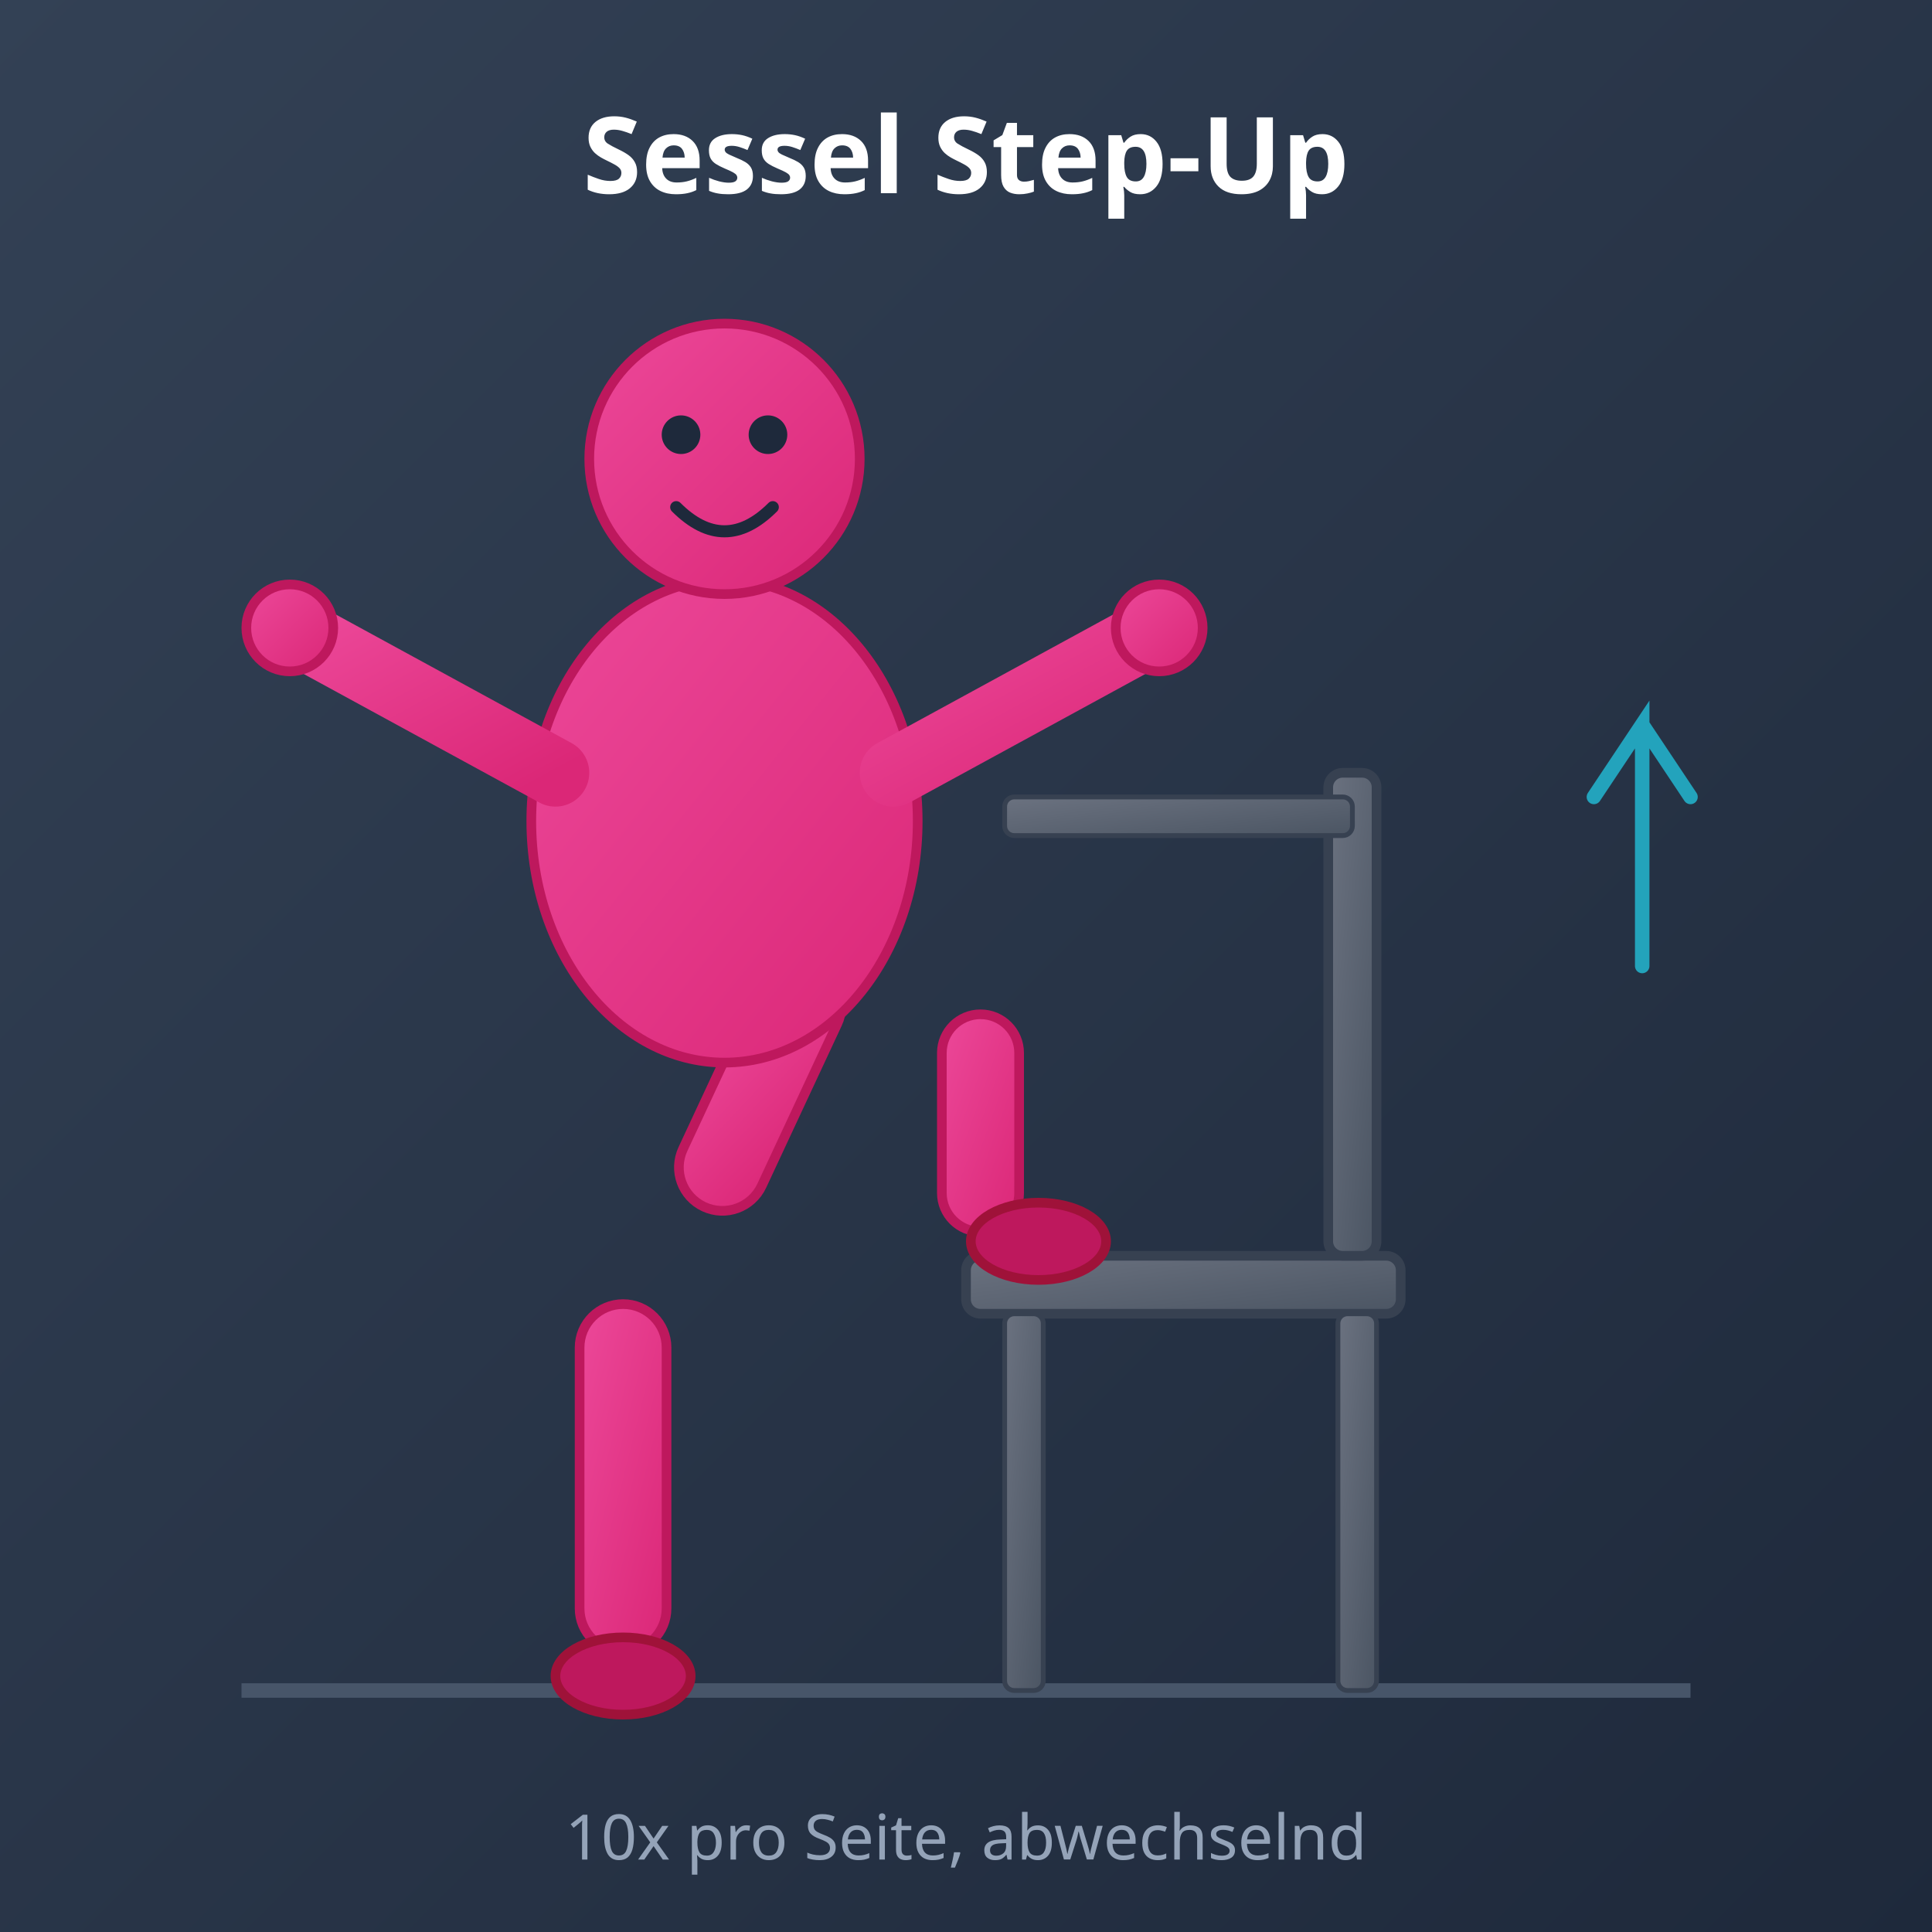
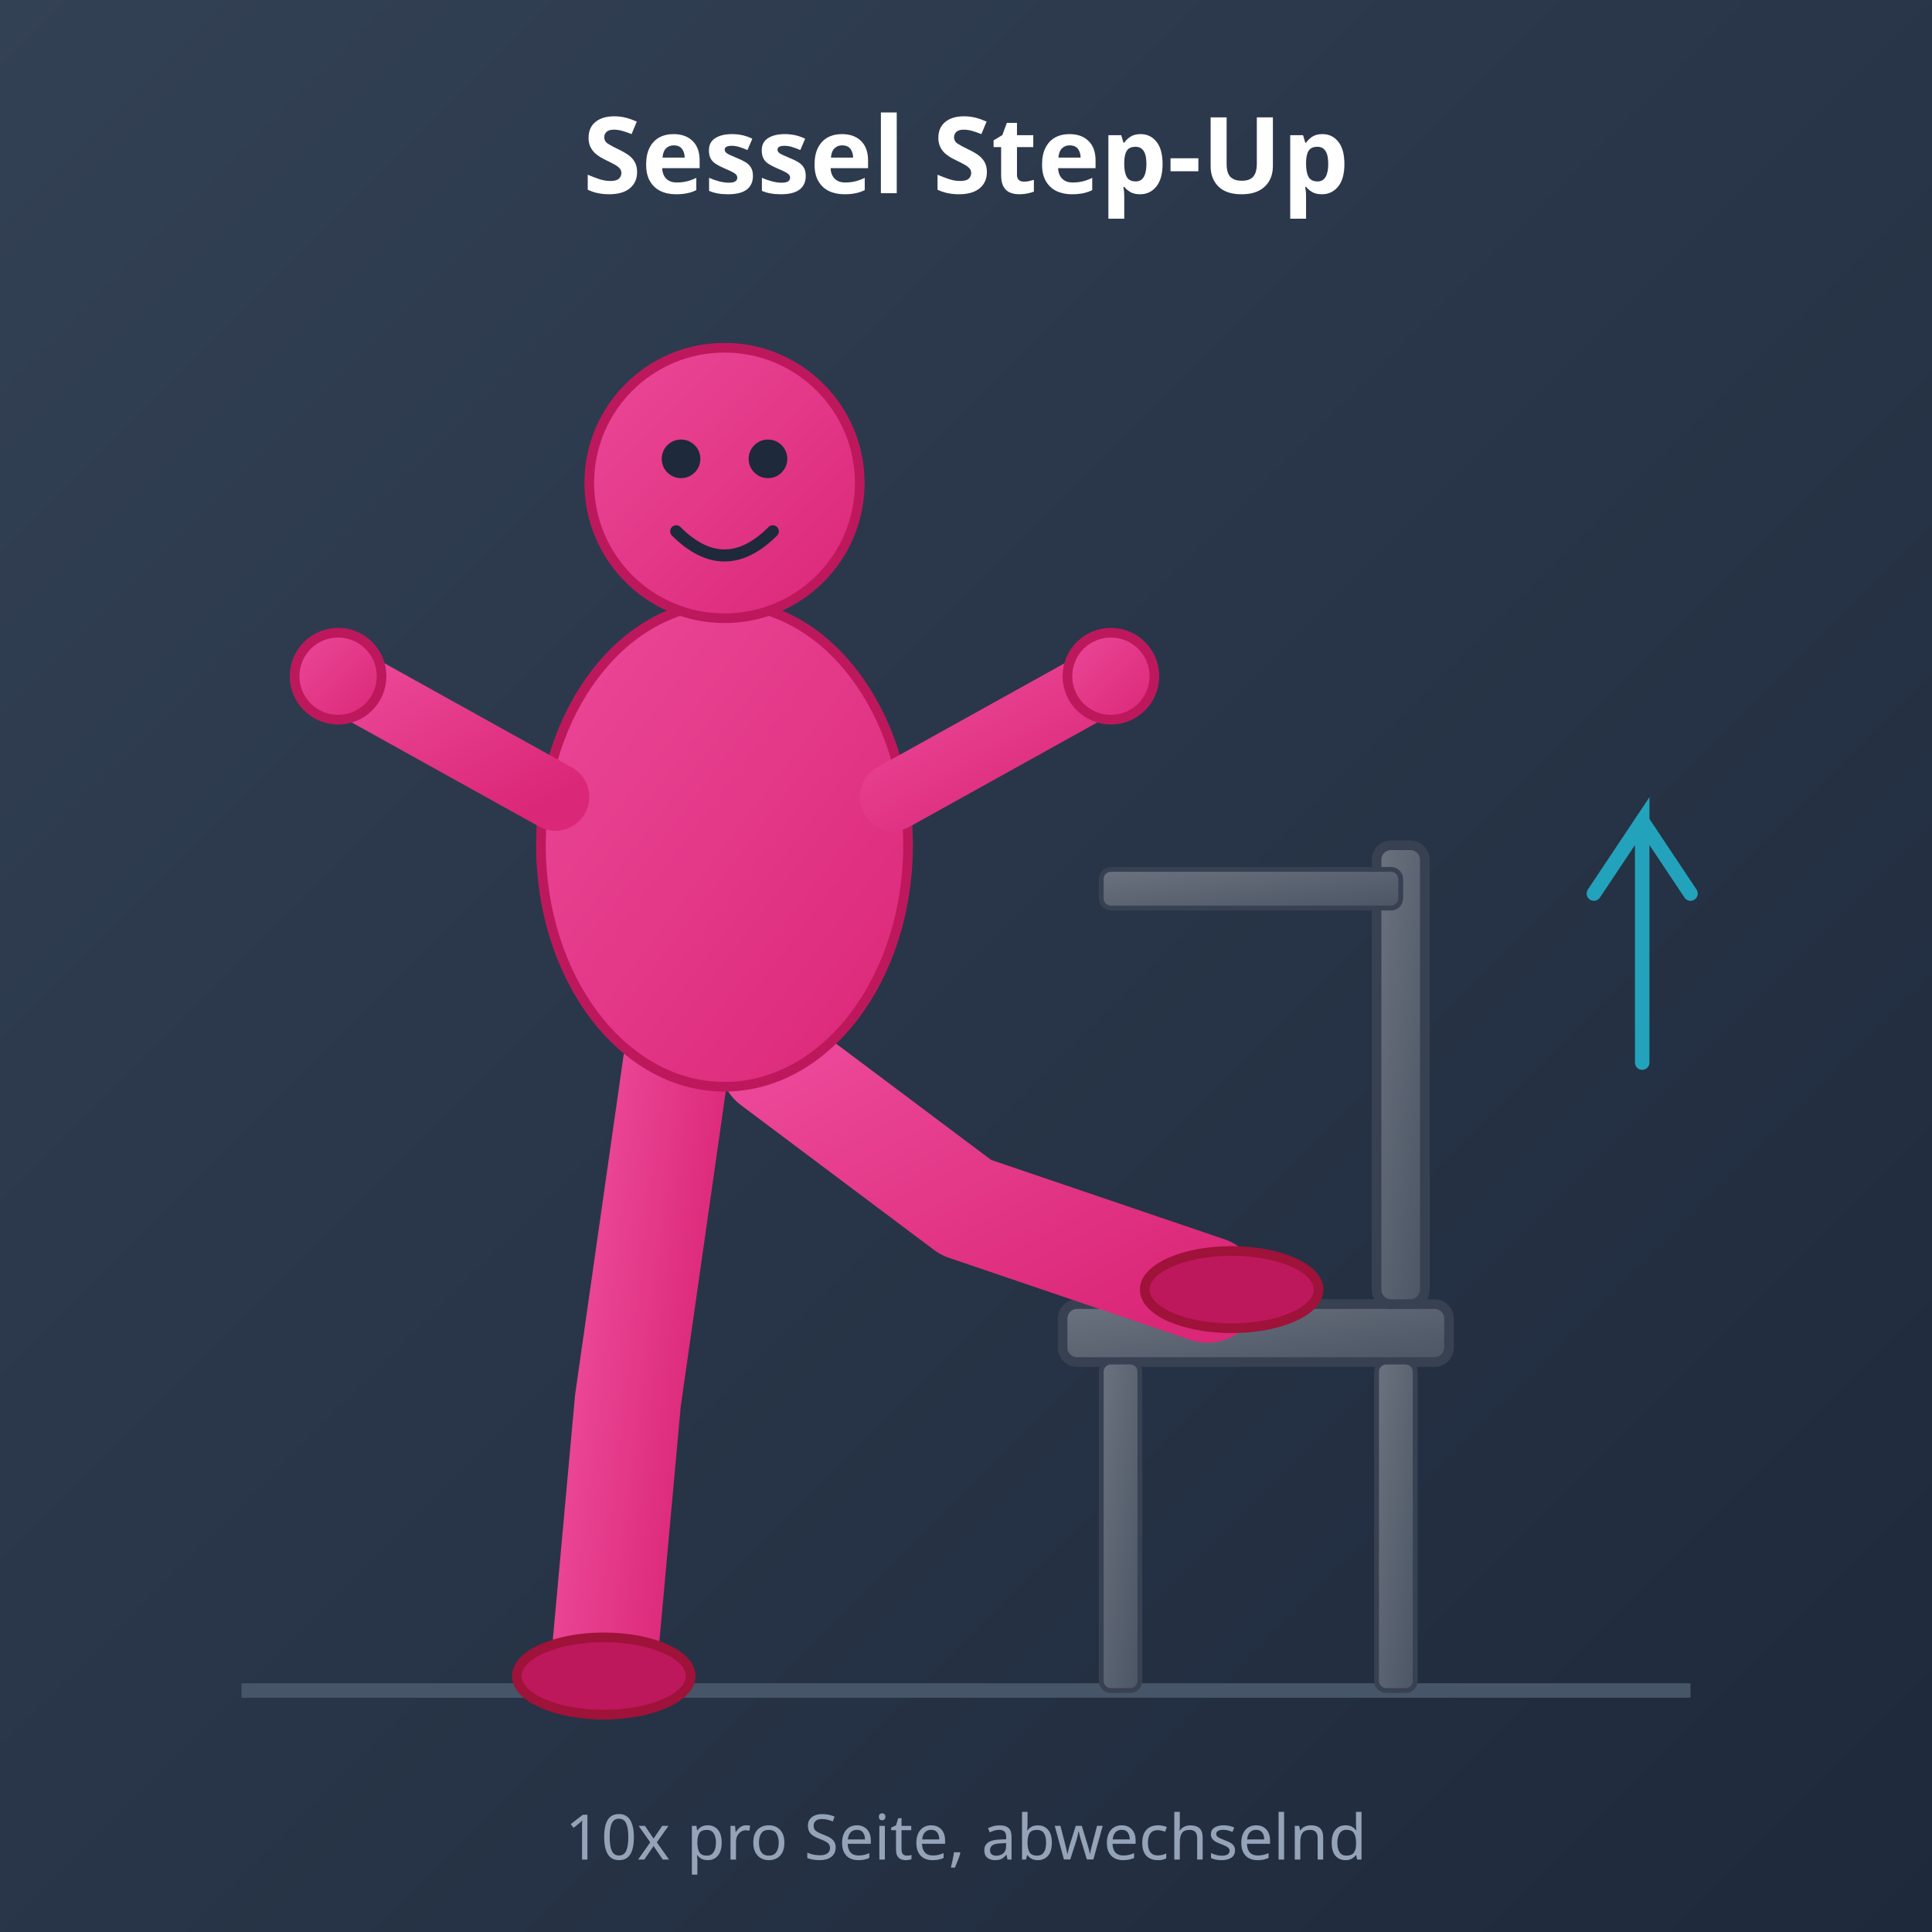
<svg xmlns="http://www.w3.org/2000/svg" width="400" height="400" viewBox="0 0 400 400">
  <defs>
    <linearGradient id="bgSessel" x1="0%" y1="0%" x2="100%" y2="100%">
      <stop offset="0%" style="stop-color:#334155;stop-opacity:1" />
      <stop offset="100%" style="stop-color:#1e293b;stop-opacity:1" />
    </linearGradient>
    <linearGradient id="bodySessel" x1="0%" y1="0%" x2="100%" y2="100%">
      <stop offset="0%" style="stop-color:#ec4899;stop-opacity:1" />
      <stop offset="100%" style="stop-color:#db2777;stop-opacity:1" />
    </linearGradient>
    <linearGradient id="chairGrad" x1="0%" y1="0%" x2="100%" y2="100%">
      <stop offset="0%" style="stop-color:#6b7280;stop-opacity:1" />
      <stop offset="100%" style="stop-color:#4b5563;stop-opacity:1" />
    </linearGradient>
  </defs>
  <rect width="400" height="400" fill="url(#bgSessel)" />
  <text x="200" y="40" font-family="system-ui" font-size="22" font-weight="bold" fill="#ffffff" text-anchor="middle">Sessel Step-Up</text>
  <line x1="50" y1="350" x2="350" y2="350" stroke="#475569" stroke-width="3" />
-   <rect x="200" y="260" width="90" height="12" rx="3" fill="url(#chairGrad)" stroke="#374151" stroke-width="2" />
-   <rect x="275" y="160" width="10" height="100" rx="3" fill="url(#chairGrad)" stroke="#374151" stroke-width="2" />
-   <rect x="208" y="165" width="72" height="8" rx="2" fill="url(#chairGrad)" stroke="#374151" stroke-width="1" />
-   <rect x="208" y="272" width="8" height="78" rx="2" fill="url(#chairGrad)" stroke="#374151" stroke-width="1" />
-   <rect x="277" y="272" width="8" height="78" rx="2" fill="url(#chairGrad)" stroke="#374151" stroke-width="1" />
-   <rect x="120" y="270" width="18" height="72" rx="9" fill="url(#bodySessel)" stroke="#be185d" stroke-width="2">
-     <animate attributeName="height" values="72;50;72" dur="2.5s" repeatCount="indefinite" />
-     <animate attributeName="y" values="270;292;270" dur="2.5s" repeatCount="indefinite" />
-   </rect>
-   <ellipse cx="129" cy="347" rx="14" ry="8" fill="#be185d" stroke="#9f1239" stroke-width="2" />
-   <rect x="160" y="200" width="18" height="55" rx="9" fill="url(#bodySessel)" stroke="#be185d" stroke-width="2" transform="rotate(25 169 200)">
-     <animate attributeName="transform" values="rotate(25 169 200);rotate(-5 169 200);rotate(25 169 200)" dur="2.5s" repeatCount="indefinite" />
-   </rect>
-   <rect x="195" y="210" width="16" height="45" rx="8" fill="url(#bodySessel)" stroke="#be185d" stroke-width="2">
-     <animate attributeName="y" values="210;255;210" dur="2.5s" repeatCount="indefinite" />
-     <animate attributeName="height" values="45;5;45" dur="2.5s" repeatCount="indefinite" />
-   </rect>
-   <ellipse cx="215" cy="257" rx="14" ry="8" fill="#be185d" stroke="#9f1239" stroke-width="2">
-     <animate attributeName="cy" values="257;257;257" dur="2.5s" repeatCount="indefinite" />
+   <rect x="220" y="270" width="80" height="12" rx="3" fill="url(#chairGrad)" stroke="#374151" stroke-width="2" />
+   <rect x="285" y="175" width="10" height="95" rx="3" fill="url(#chairGrad)" stroke="#374151" stroke-width="2" />
+   <rect x="228" y="180" width="62" height="8" rx="2" fill="url(#chairGrad)" stroke="#374151" stroke-width="1" />
+   <rect x="228" y="282" width="8" height="68" rx="2" fill="url(#chairGrad)" stroke="#374151" stroke-width="1" />
+   <rect x="285" y="282" width="8" height="68" rx="2" fill="url(#chairGrad)" stroke="#374151" stroke-width="1" />
+   <path d="M 140 220 L 130 290 L 125 345" stroke="url(#bodySessel)" stroke-width="22" fill="none" stroke-linecap="round" stroke-linejoin="round">
+     <animate attributeName="d" values="M 140 220 L 130 290 L 125 345;M 140 200 L 130 270 L 125 345;M 140 220 L 130 290 L 125 345" dur="2.5s" repeatCount="indefinite" />
+   </path>
+   <ellipse cx="125" cy="347" rx="18" ry="8" fill="#be185d" stroke="#9f1239" stroke-width="2" />
+   <path d="M 160 220 L 200 250 L 250 267" stroke="url(#bodySessel)" stroke-width="22" fill="none" stroke-linecap="round" stroke-linejoin="round">
+     <animate attributeName="d" values="M 160 220 L 200 250 L 250 267;M 160 200 L 210 220 L 250 267;M 160 220 L 200 250 L 250 267" dur="2.5s" repeatCount="indefinite" />
+   </path>
+   <ellipse cx="255" cy="267" rx="18" ry="8" fill="#be185d" stroke="#9f1239" stroke-width="2" />
+   <ellipse cx="150" cy="175" rx="38" ry="50" fill="url(#bodySessel)" stroke="#be185d" stroke-width="2">
+     <animate attributeName="cy" values="175;155;175" dur="2.5s" repeatCount="indefinite" />
  </ellipse>
-   <ellipse cx="150" cy="170" rx="40" ry="50" fill="url(#bodySessel)" stroke="#be185d" stroke-width="2">
-     <animate attributeName="cy" values="170;130;170" dur="2.5s" repeatCount="indefinite" />
-   </ellipse>
-   <circle cx="150" cy="95" r="28" fill="url(#bodySessel)" stroke="#be185d" stroke-width="2">
-     <animate attributeName="cy" values="95;55;95" dur="2.5s" repeatCount="indefinite" />
+   <circle cx="150" cy="100" r="28" fill="url(#bodySessel)" stroke="#be185d" stroke-width="2">
+     <animate attributeName="cy" values="100;80;100" dur="2.5s" repeatCount="indefinite" />
  </circle>
-   <circle cx="141" cy="90" r="4" fill="#1e293b">
-     <animate attributeName="cy" values="90;50;90" dur="2.5s" repeatCount="indefinite" />
+   <circle cx="141" cy="95" r="4" fill="#1e293b">
+     <animate attributeName="cy" values="95;75;95" dur="2.5s" repeatCount="indefinite" />
  </circle>
-   <circle cx="159" cy="90" r="4" fill="#1e293b">
-     <animate attributeName="cy" values="90;50;90" dur="2.5s" repeatCount="indefinite" />
+   <circle cx="159" cy="95" r="4" fill="#1e293b">
+     <animate attributeName="cy" values="95;75;95" dur="2.5s" repeatCount="indefinite" />
  </circle>
-   <path d="M 140 105 Q 150 115 160 105" stroke="#1e293b" stroke-width="2.5" fill="none" stroke-linecap="round">
-     <animate attributeName="d" values="M 140 105 Q 150 115 160 105;M 140 65 Q 150 75 160 65;M 140 105 Q 150 115 160 105" dur="2.5s" repeatCount="indefinite" />
+   <path d="M 140 110 Q 150 120 160 110" stroke="#1e293b" stroke-width="2.5" fill="none" stroke-linecap="round">
+     <animate attributeName="d" values="M 140 110 Q 150 120 160 110;M 140 90 Q 150 100 160 90;M 140 110 Q 150 120 160 110" dur="2.5s" repeatCount="indefinite" />
  </path>
-   <path d="M 115 160 L 60 130" stroke="url(#bodySessel)" stroke-width="14" fill="none" stroke-linecap="round">
-     <animate attributeName="d" values="M 115 160 L 60 130;M 115 120 L 60 90;M 115 160 L 60 130" dur="2.5s" repeatCount="indefinite" />
+   <path d="M 115 165 L 70 140" stroke="url(#bodySessel)" stroke-width="14" fill="none" stroke-linecap="round">
+     <animate attributeName="d" values="M 115 165 L 70 140;M 115 145 L 70 120;M 115 165 L 70 140" dur="2.5s" repeatCount="indefinite" />
  </path>
-   <circle cx="60" cy="130" r="9" fill="url(#bodySessel)" stroke="#be185d" stroke-width="2">
-     <animate attributeName="cy" values="130;90;130" dur="2.5s" repeatCount="indefinite" />
+   <circle cx="70" cy="140" r="9" fill="url(#bodySessel)" stroke="#be185d" stroke-width="2">
+     <animate attributeName="cy" values="140;120;140" dur="2.5s" repeatCount="indefinite" />
  </circle>
-   <path d="M 185 160 L 240 130" stroke="url(#bodySessel)" stroke-width="14" fill="none" stroke-linecap="round">
-     <animate attributeName="d" values="M 185 160 L 240 130;M 185 120 L 240 90;M 185 160 L 240 130" dur="2.5s" repeatCount="indefinite" />
+   <path d="M 185 165 L 230 140" stroke="url(#bodySessel)" stroke-width="14" fill="none" stroke-linecap="round">
+     <animate attributeName="d" values="M 185 165 L 230 140;M 185 145 L 230 120;M 185 165 L 230 140" dur="2.5s" repeatCount="indefinite" />
  </path>
-   <circle cx="240" cy="130" r="9" fill="url(#bodySessel)" stroke="#be185d" stroke-width="2">
-     <animate attributeName="cy" values="130;90;130" dur="2.5s" repeatCount="indefinite" />
+   <circle cx="230" cy="140" r="9" fill="url(#bodySessel)" stroke="#be185d" stroke-width="2">
+     <animate attributeName="cy" values="140;120;140" dur="2.5s" repeatCount="indefinite" />
  </circle>
  <circle cx="320" cy="100" r="3" fill="#fbbf24" opacity="0">
    <animate attributeName="opacity" values="0;1;0" dur="2.5s" repeatCount="indefinite" />
    <animate attributeName="r" values="2;4;2" dur="2.5s" repeatCount="indefinite" />
  </circle>
  <circle cx="50" cy="180" r="3" fill="#22d3ee" opacity="0">
    <animate attributeName="opacity" values="0;1;0" dur="2.5s" begin="0.5s" repeatCount="indefinite" />
    <animate attributeName="r" values="2;4;2" dur="2.5s" repeatCount="indefinite" />
  </circle>
-   <path d="M 340 200 L 340 150 L 330 165 M 340 150 L 350 165" stroke="#22d3ee" stroke-width="3" fill="none" stroke-linecap="round" opacity="0.7">
+   <path d="M 340 220 L 340 170 L 330 185 M 340 170 L 350 185" stroke="#22d3ee" stroke-width="3" fill="none" stroke-linecap="round" opacity="0.7">
    <animate attributeName="opacity" values="0.5;1;0.5" dur="2.5s" repeatCount="indefinite" />
  </path>
  <text x="200" y="385" font-family="system-ui" font-size="13" fill="#94a3b8" text-anchor="middle">10x pro Seite, abwechselnd</text>
</svg>
